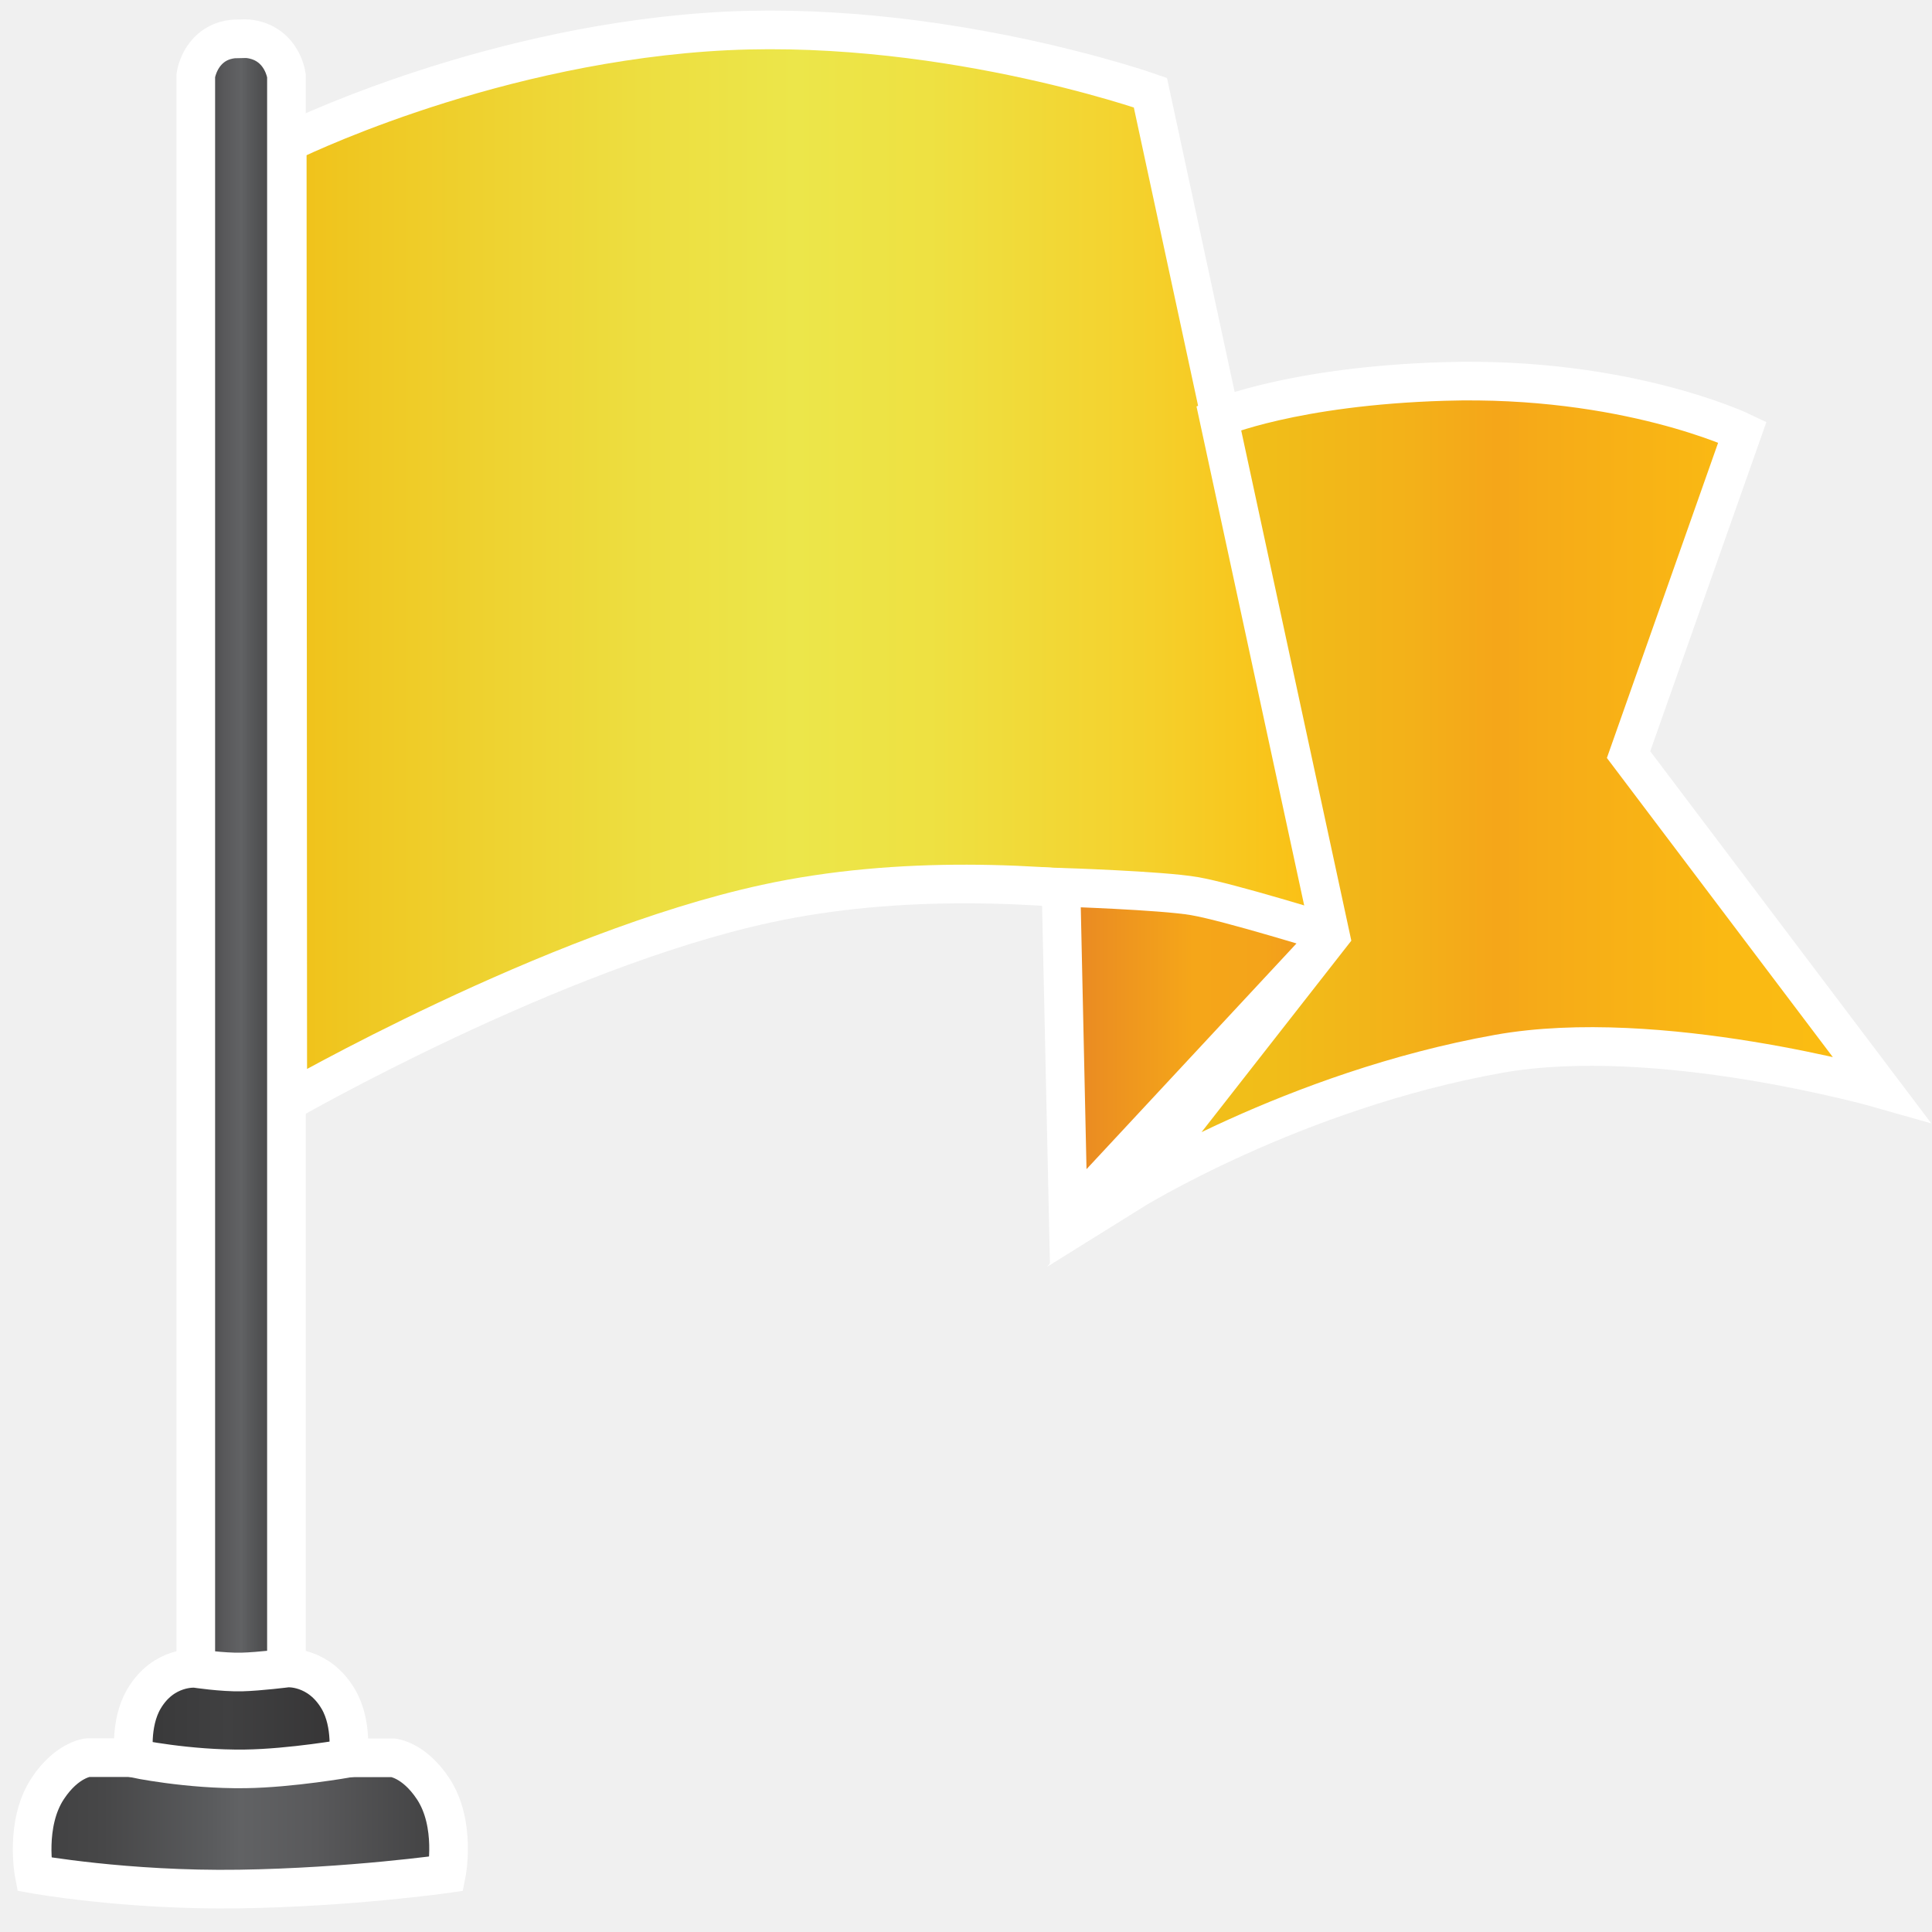
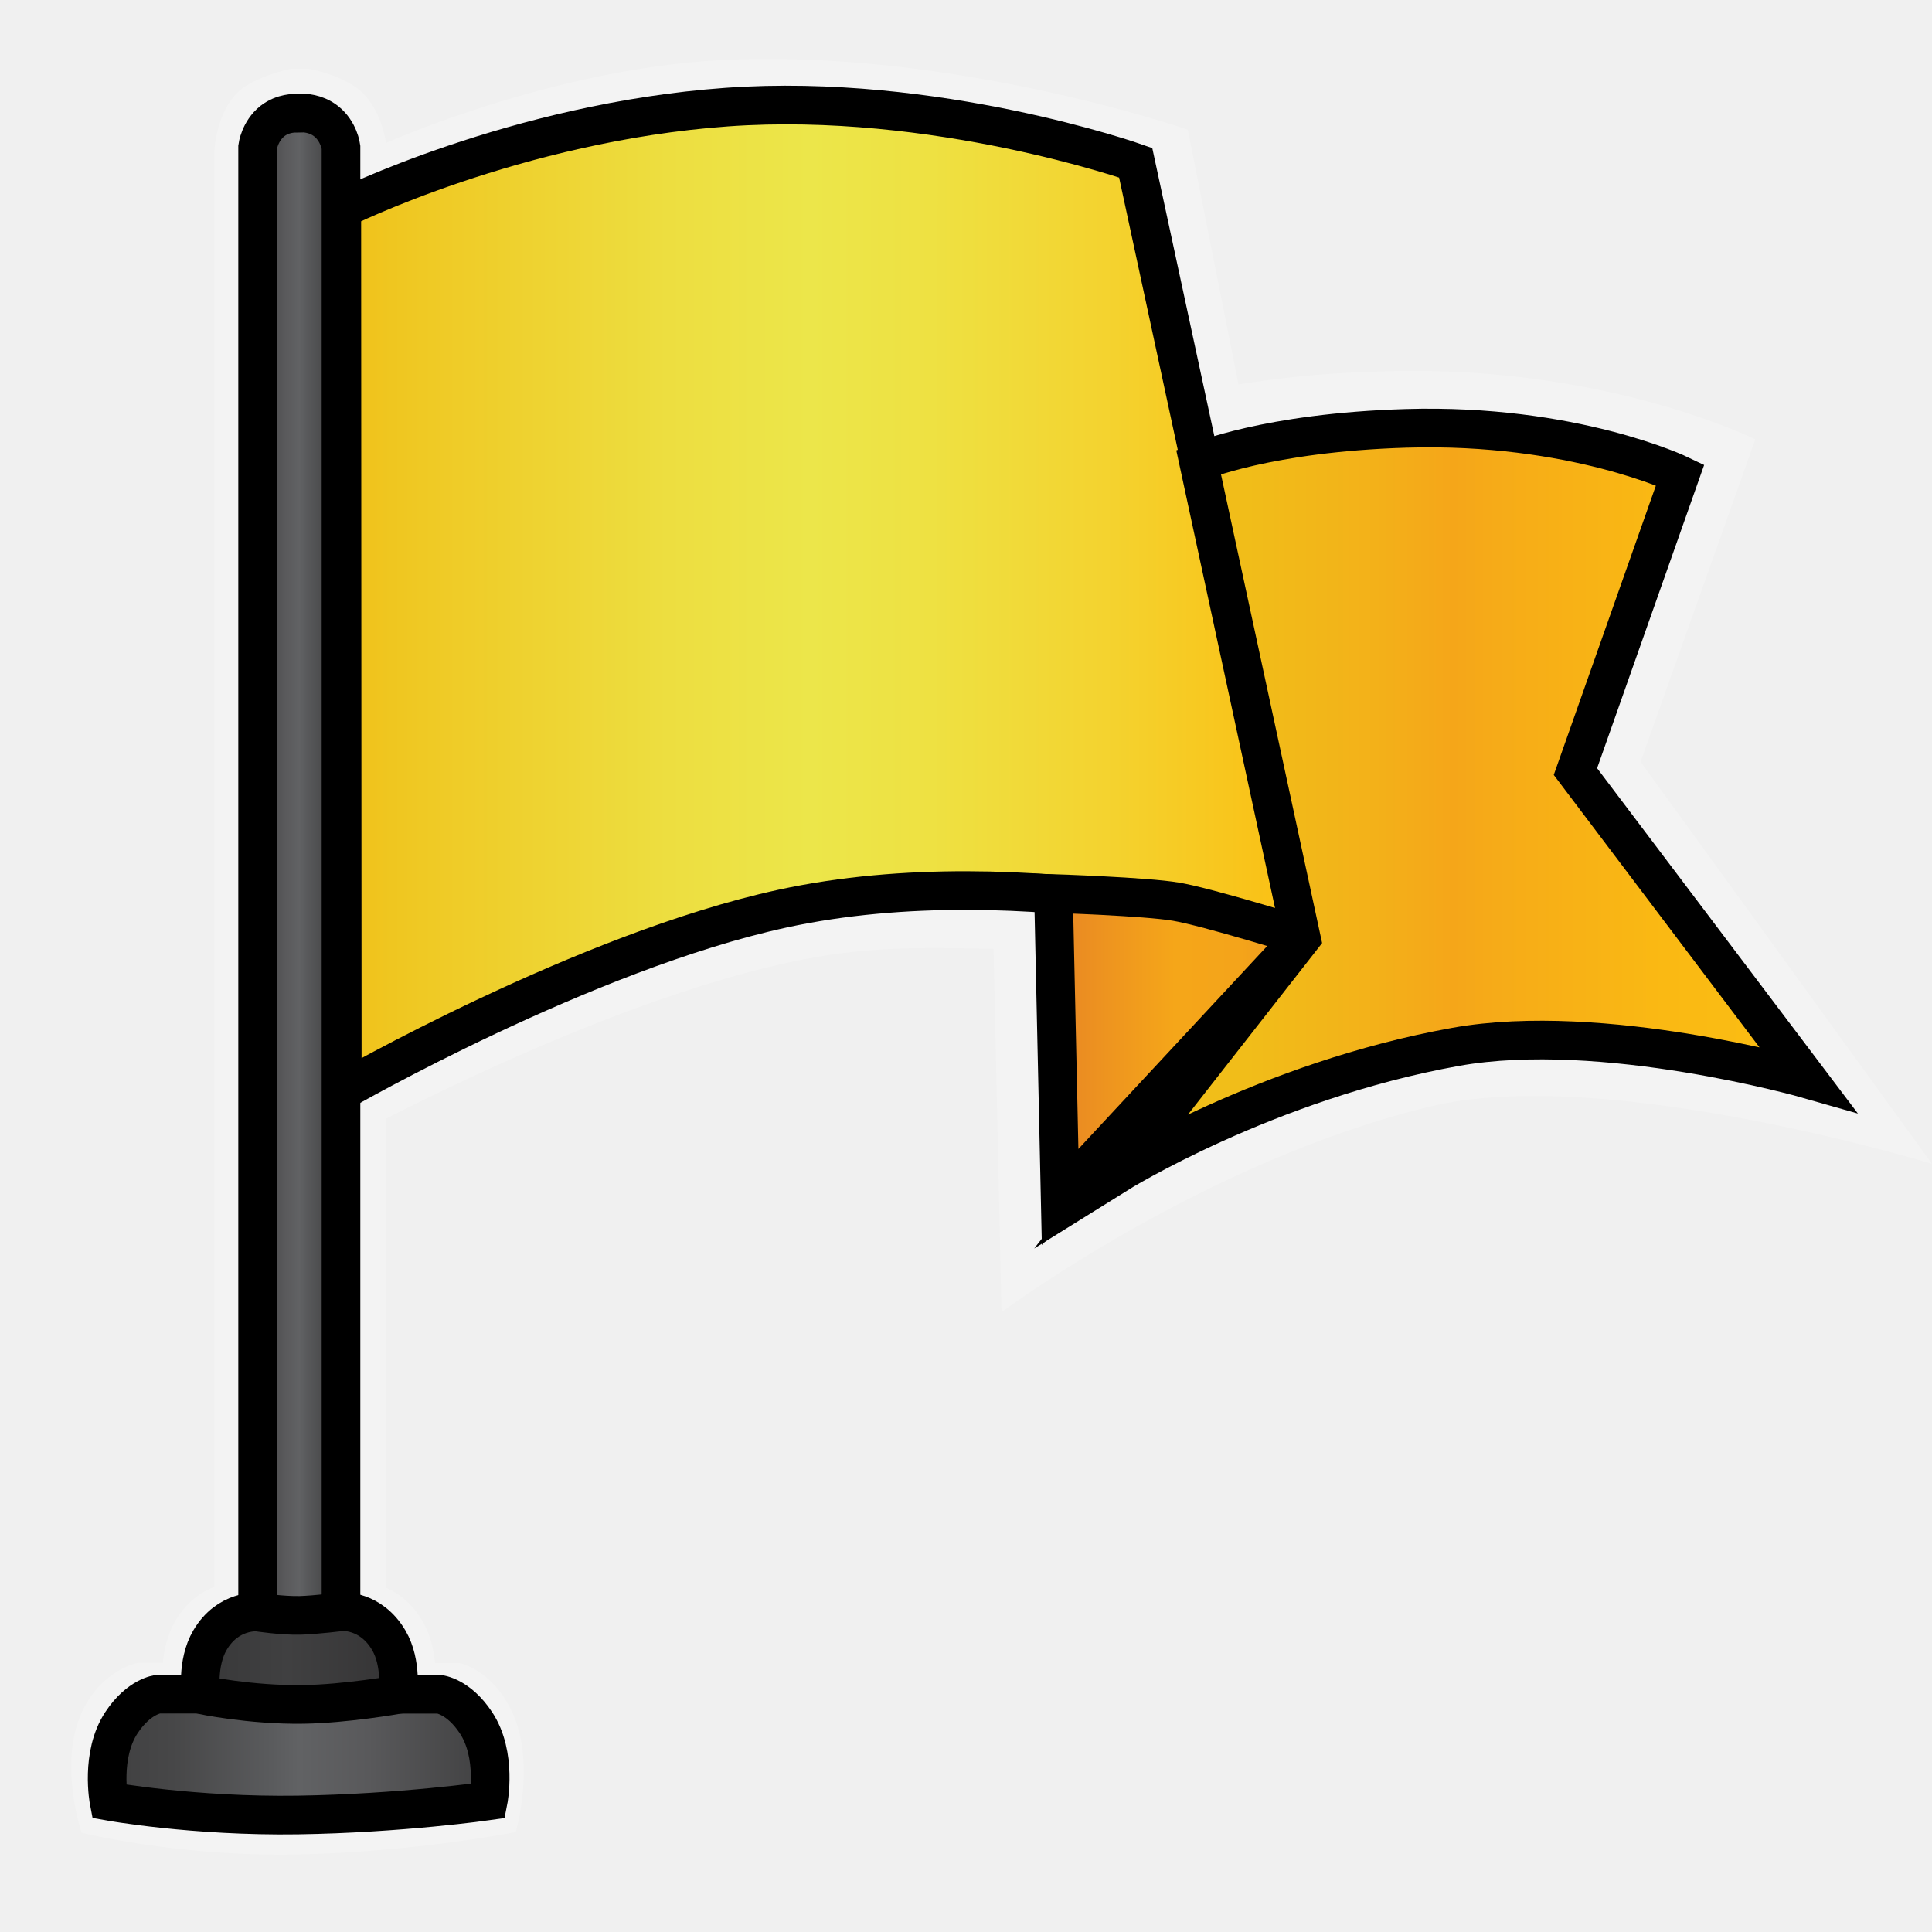
<svg xmlns="http://www.w3.org/2000/svg" version="1.1" id="Layer_1" x="0px" y="0px" width="50px" height="50px" viewBox="0 0 50 50" enable-background="new 0 0 50 50" xml:space="preserve">
+   <path opacity="0.2" fill="#FFFFFF" d="M42.458,19.715l2.969-8.344c0,0-4.05-2.018-9.936-1.748c-1.433,0.042-2.484,0.176-3.439,0.327  L30.74,3.355c0,0-6.136-2.119-12.125-1.797C14.255,1.793,9.99,3.699,9.99,3.699s-0.125-1-0.8-1.454  C8.63,1.87,7.958,1.777,7.958,1.777H7.542c0,0-0.708,0.141-1.203,0.464C5.615,2.715,5.55,3.864,5.55,3.864v37.203  c-0.329,0.125-0.713,0.373-1.012,0.882c-0.203,0.347-0.29,0.741-0.325,1.086l-0.641,0c0,0-0.918,0.154-1.441,1.251  c-0.635,1.33-0.02,3.144-0.02,3.144s2.502,0.627,5.591,0.563c3.048-0.064,5.645-0.579,5.645-0.579s0.531-1.798-0.103-3.128  c-0.523-1.096-1.352-1.245-1.352-1.245l-0.632,0c-0.035-0.344-0.121-0.738-0.325-1.086c-0.285-0.486-0.642-0.735-0.956-0.87V28.956  c2.49-1.268,6.749-3.252,10.473-4.057c1.943-0.42,3.372-0.378,5.261-0.342l0.206,9.403c0,0,5.262-3.93,11.123-5.33  C41.58,27.546,50,30.12,50,30.12L42.458,19.715z" />
  <g>
-     <linearGradient id="SVGID_1_" gradientUnits="userSpaceOnUse" x1="2037.322" y1="22.209" x2="2039.669" y2="22.209" gradientTransform="matrix(-1 0 0 1 2044.735 0)">
+     <linearGradient id="SVGID_1_" gradientUnits="userSpaceOnUse" x1="1777.409" y1="-380.433" x2="1779.567" y2="-380.433" gradientTransform="matrix(-1 0 0 -1 1786.235 -358)">
      <stop offset="0" style="stop-color:#404041" />
      <stop offset="0.171" style="stop-color:#474748" />
      <stop offset="0.429" style="stop-color:#5A5B5D" />
      <stop offset="0.5" style="stop-color:#616264" />
      <stop offset="0.682" style="stop-color:#59595B" />
      <stop offset="0.977" style="stop-color:#424243" />
      <stop offset="1" style="stop-color:#404041" />
    </linearGradient>
-     <path fill="url(#SVGID_1_)" stroke="#FFFFFF" stroke-miterlimit="10" d="M6.352,1.001c0,0,0.342-0.009,0.643,0.228   c0.362,0.286,0.418,0.728,0.418,0.728l0,41.46l-2.346-0.004l0-41.46c0,0,0.056-0.442,0.418-0.728   c0.301-0.238,0.65-0.219,0.65-0.219L6.352,1.001z" />
-     <linearGradient id="SVGID_2_" gradientUnits="userSpaceOnUse" x1="7.434" y1="14.643" x2="34.463" y2="14.643">
+     <path fill="url(#SVGID_1_)" stroke="#000000" stroke-miterlimit="10" d="M7.85,2.927c0,0,0.315-0.008,0.591,0.21   c0.333,0.263,0.384,0.67,0.384,0.67v38.133l-2.158-0.004V3.802c0,0,0.052-0.407,0.384-0.67C7.33,2.914,7.651,2.931,7.651,2.931   L7.85,2.927z" />
+     <linearGradient id="SVGID_2_" gradientUnits="userSpaceOnUse" x1="294.346" y1="-373.474" x2="319.206" y2="-373.474" gradientTransform="matrix(1 0 0 -1 -285.5 -358)">
      <stop offset="0" style="stop-color:#F0C119" />
      <stop offset="0.084" style="stop-color:#EFC924" />
      <stop offset="0.339" style="stop-color:#EDDE40" />
      <stop offset="0.487" style="stop-color:#ECE64A" />
      <stop offset="0.614" style="stop-color:#EEE142" />
      <stop offset="0.806" style="stop-color:#F4D22E" />
      <stop offset="1" style="stop-color:#FBBE12" />
    </linearGradient>
-     <path fill="url(#SVGID_2_)" stroke="#FFFFFF" stroke-miterlimit="10" d="M7.434,3.7c0,0,4.887-2.44,10.829-2.867   c5.88-0.422,11.509,1.565,11.509,1.565l4.691,21.773c0,0-7.737-2.282-14.636-0.783c-5.567,1.21-12.38,5.124-12.38,5.124L7.434,3.7z   " />
-     <linearGradient id="SVGID_3_" gradientUnits="userSpaceOnUse" x1="27.458" y1="27.231" x2="34.463" y2="27.231">
+     <path fill="url(#SVGID_2_)" stroke="#000000" stroke-miterlimit="10" d="M8.846,5.409c0,0,4.495-2.244,9.96-2.637   c5.408-0.388,10.585,1.439,10.585,1.439l4.315,20.026c0,0-7.116-2.099-13.462-0.72C15.124,24.63,8.858,28.23,8.858,28.23   L8.846,5.409z" />
+     <linearGradient id="SVGID_3_" gradientUnits="userSpaceOnUse" x1="312.764" y1="-385.052" x2="319.207" y2="-385.052" gradientTransform="matrix(1 0 0 -1 -285.5 -358)">
      <stop offset="0" style="stop-color:#E88624" />
      <stop offset="0.487" style="stop-color:#F5A619" />
      <stop offset="0.753" style="stop-color:#F4A41A" />
      <stop offset="0.871" style="stop-color:#F19D1C" />
      <stop offset="0.959" style="stop-color:#ED9020" />
      <stop offset="1" style="stop-color:#E98723" />
    </linearGradient>
-     <path fill="url(#SVGID_3_)" stroke="#FFFFFF" stroke-miterlimit="10" d="M27.646,31.5l6.818-7.329c0,0-2.654-0.826-3.555-0.98   c-0.854-0.146-3.45-0.229-3.45-0.229L27.646,31.5z" />
-     <linearGradient id="SVGID_4_" gradientUnits="userSpaceOnUse" x1="29.242" y1="20.361" x2="48.682" y2="20.361">
+     <path fill="url(#SVGID_3_)" stroke="#000000" stroke-miterlimit="10" d="M27.436,30.978l6.271-6.741c0,0-2.441-0.76-3.27-0.901   c-0.785-0.134-3.173-0.211-3.173-0.211L27.436,30.978z" />
+     <linearGradient id="SVGID_4_" gradientUnits="userSpaceOnUse" x1="314.405" y1="-378.732" x2="332.284" y2="-378.732" gradientTransform="matrix(1 0 0 -1 -285.5 -358)">
      <stop offset="0" style="stop-color:#F0C119" />
      <stop offset="0.188" style="stop-color:#F1BD19" />
      <stop offset="0.374" style="stop-color:#F3B119" />
      <stop offset="0.487" style="stop-color:#F5A619" />
      <stop offset="0.548" style="stop-color:#F6AB18" />
      <stop offset="0.792" style="stop-color:#FAB913" />
      <stop offset="1" style="stop-color:#FBBE12" />
    </linearGradient>
-     <path fill="url(#SVGID_4_)" stroke="#FFFFFF" stroke-miterlimit="10" d="M31.541,10.816c0,0,1.923-0.826,5.842-0.944   c4.696-0.141,7.71,1.309,7.71,1.309l-2.946,8.348l6.535,8.653c0,0-5.765-1.648-9.903-0.908c-5.32,0.952-9.536,3.583-9.536,3.583   l5.191-6.636L31.541,10.816z" />
-     <linearGradient id="SVGID_5_" gradientUnits="userSpaceOnUse" x1="0.831" y1="47.189" x2="11.609" y2="47.189">
+     <path fill="url(#SVGID_4_)" stroke="#000000" stroke-miterlimit="10" d="M31.018,11.954c0,0,1.769-0.76,5.373-0.868   c4.319-0.13,7.091,1.204,7.091,1.204l-2.71,7.678l6.011,7.959c0,0-5.302-1.516-9.108-0.835c-4.893,0.876-8.771,3.295-8.771,3.295   l4.774-6.104L31.018,11.954z" />
+     <linearGradient id="SVGID_5_" gradientUnits="userSpaceOnUse" x1="288.273" y1="-403.409" x2="298.186" y2="-403.409" gradientTransform="matrix(1 0 0 -1 -285.5 -358)">
      <stop offset="0" style="stop-color:#404041" />
      <stop offset="0.171" style="stop-color:#474748" />
      <stop offset="0.429" style="stop-color:#5A5B5D" />
      <stop offset="0.5" style="stop-color:#616264" />
      <stop offset="0.682" style="stop-color:#59595B" />
      <stop offset="0.977" style="stop-color:#424243" />
      <stop offset="1" style="stop-color:#404041" />
    </linearGradient>
-     <path fill="url(#SVGID_5_)" stroke="#FFFFFF" stroke-miterlimit="10" d="M10.173,45.492c0,0,0.539,0.048,1.036,0.8   c0.602,0.912,0.346,2.199,0.346,2.199s-2.466,0.353-5.361,0.397c-2.934,0.044-5.31-0.386-5.31-0.386S0.632,47.2,1.235,46.288   c0.497-0.752,1.036-0.8,1.036-0.8L10.173,45.492z" />
-     <linearGradient id="SVGID_6_" gradientUnits="userSpaceOnUse" x1="2035.705" y1="44.473" x2="2041.286" y2="44.473" gradientTransform="matrix(-1 0 0 1 2044.735 0)">
+     <path fill="url(#SVGID_5_)" stroke="#000000" stroke-miterlimit="10" d="M11.365,43.848c0,0,0.496,0.044,0.953,0.736   c0.554,0.839,0.318,2.023,0.318,2.023s-2.268,0.325-4.931,0.365c-2.699,0.04-4.884-0.355-4.884-0.355s-0.232-1.198,0.323-2.036   c0.457-0.692,0.953-0.736,0.953-0.736L11.365,43.848z" />
+     <linearGradient id="SVGID_6_" gradientUnits="userSpaceOnUse" x1="1775.921" y1="-400.911" x2="1781.054" y2="-400.911" gradientTransform="matrix(-1 0 0 -1 1786.235 -358)">
      <stop offset="0" style="stop-color:#353435" />
      <stop offset="0.561" style="stop-color:#404041" />
      <stop offset="0.947" style="stop-color:#39393A" />
      <stop offset="1" style="stop-color:#383738" />
    </linearGradient>
-     <path fill="url(#SVGID_6_)" stroke="#FFFFFF" stroke-miterlimit="10" d="M7.435,43.168c0,0,0.813-0.061,1.321,0.806   c0.383,0.653,0.253,1.528,0.253,1.528s-1.469,0.26-2.662,0.276c-1.492,0.021-2.876-0.273-2.876-0.273s-0.13-0.882,0.253-1.535   c0.508-0.866,1.338-0.792,1.338-0.792s0.688,0.105,1.195,0.093C6.715,43.259,7.435,43.168,7.435,43.168z" />
+     <path fill="url(#SVGID_6_)" stroke="#000000" stroke-miterlimit="10" d="M8.847,41.71c0,0,0.748-0.056,1.215,0.741   c0.352,0.601,0.233,1.405,0.233,1.405s-1.351,0.239-2.448,0.254C6.474,44.13,5.201,43.86,5.201,43.86s-0.12-0.811,0.233-1.412   c0.467-0.797,1.231-0.728,1.231-0.728s0.633,0.097,1.099,0.086C8.184,41.794,8.847,41.71,8.847,41.71z" />
  </g>
</svg>
